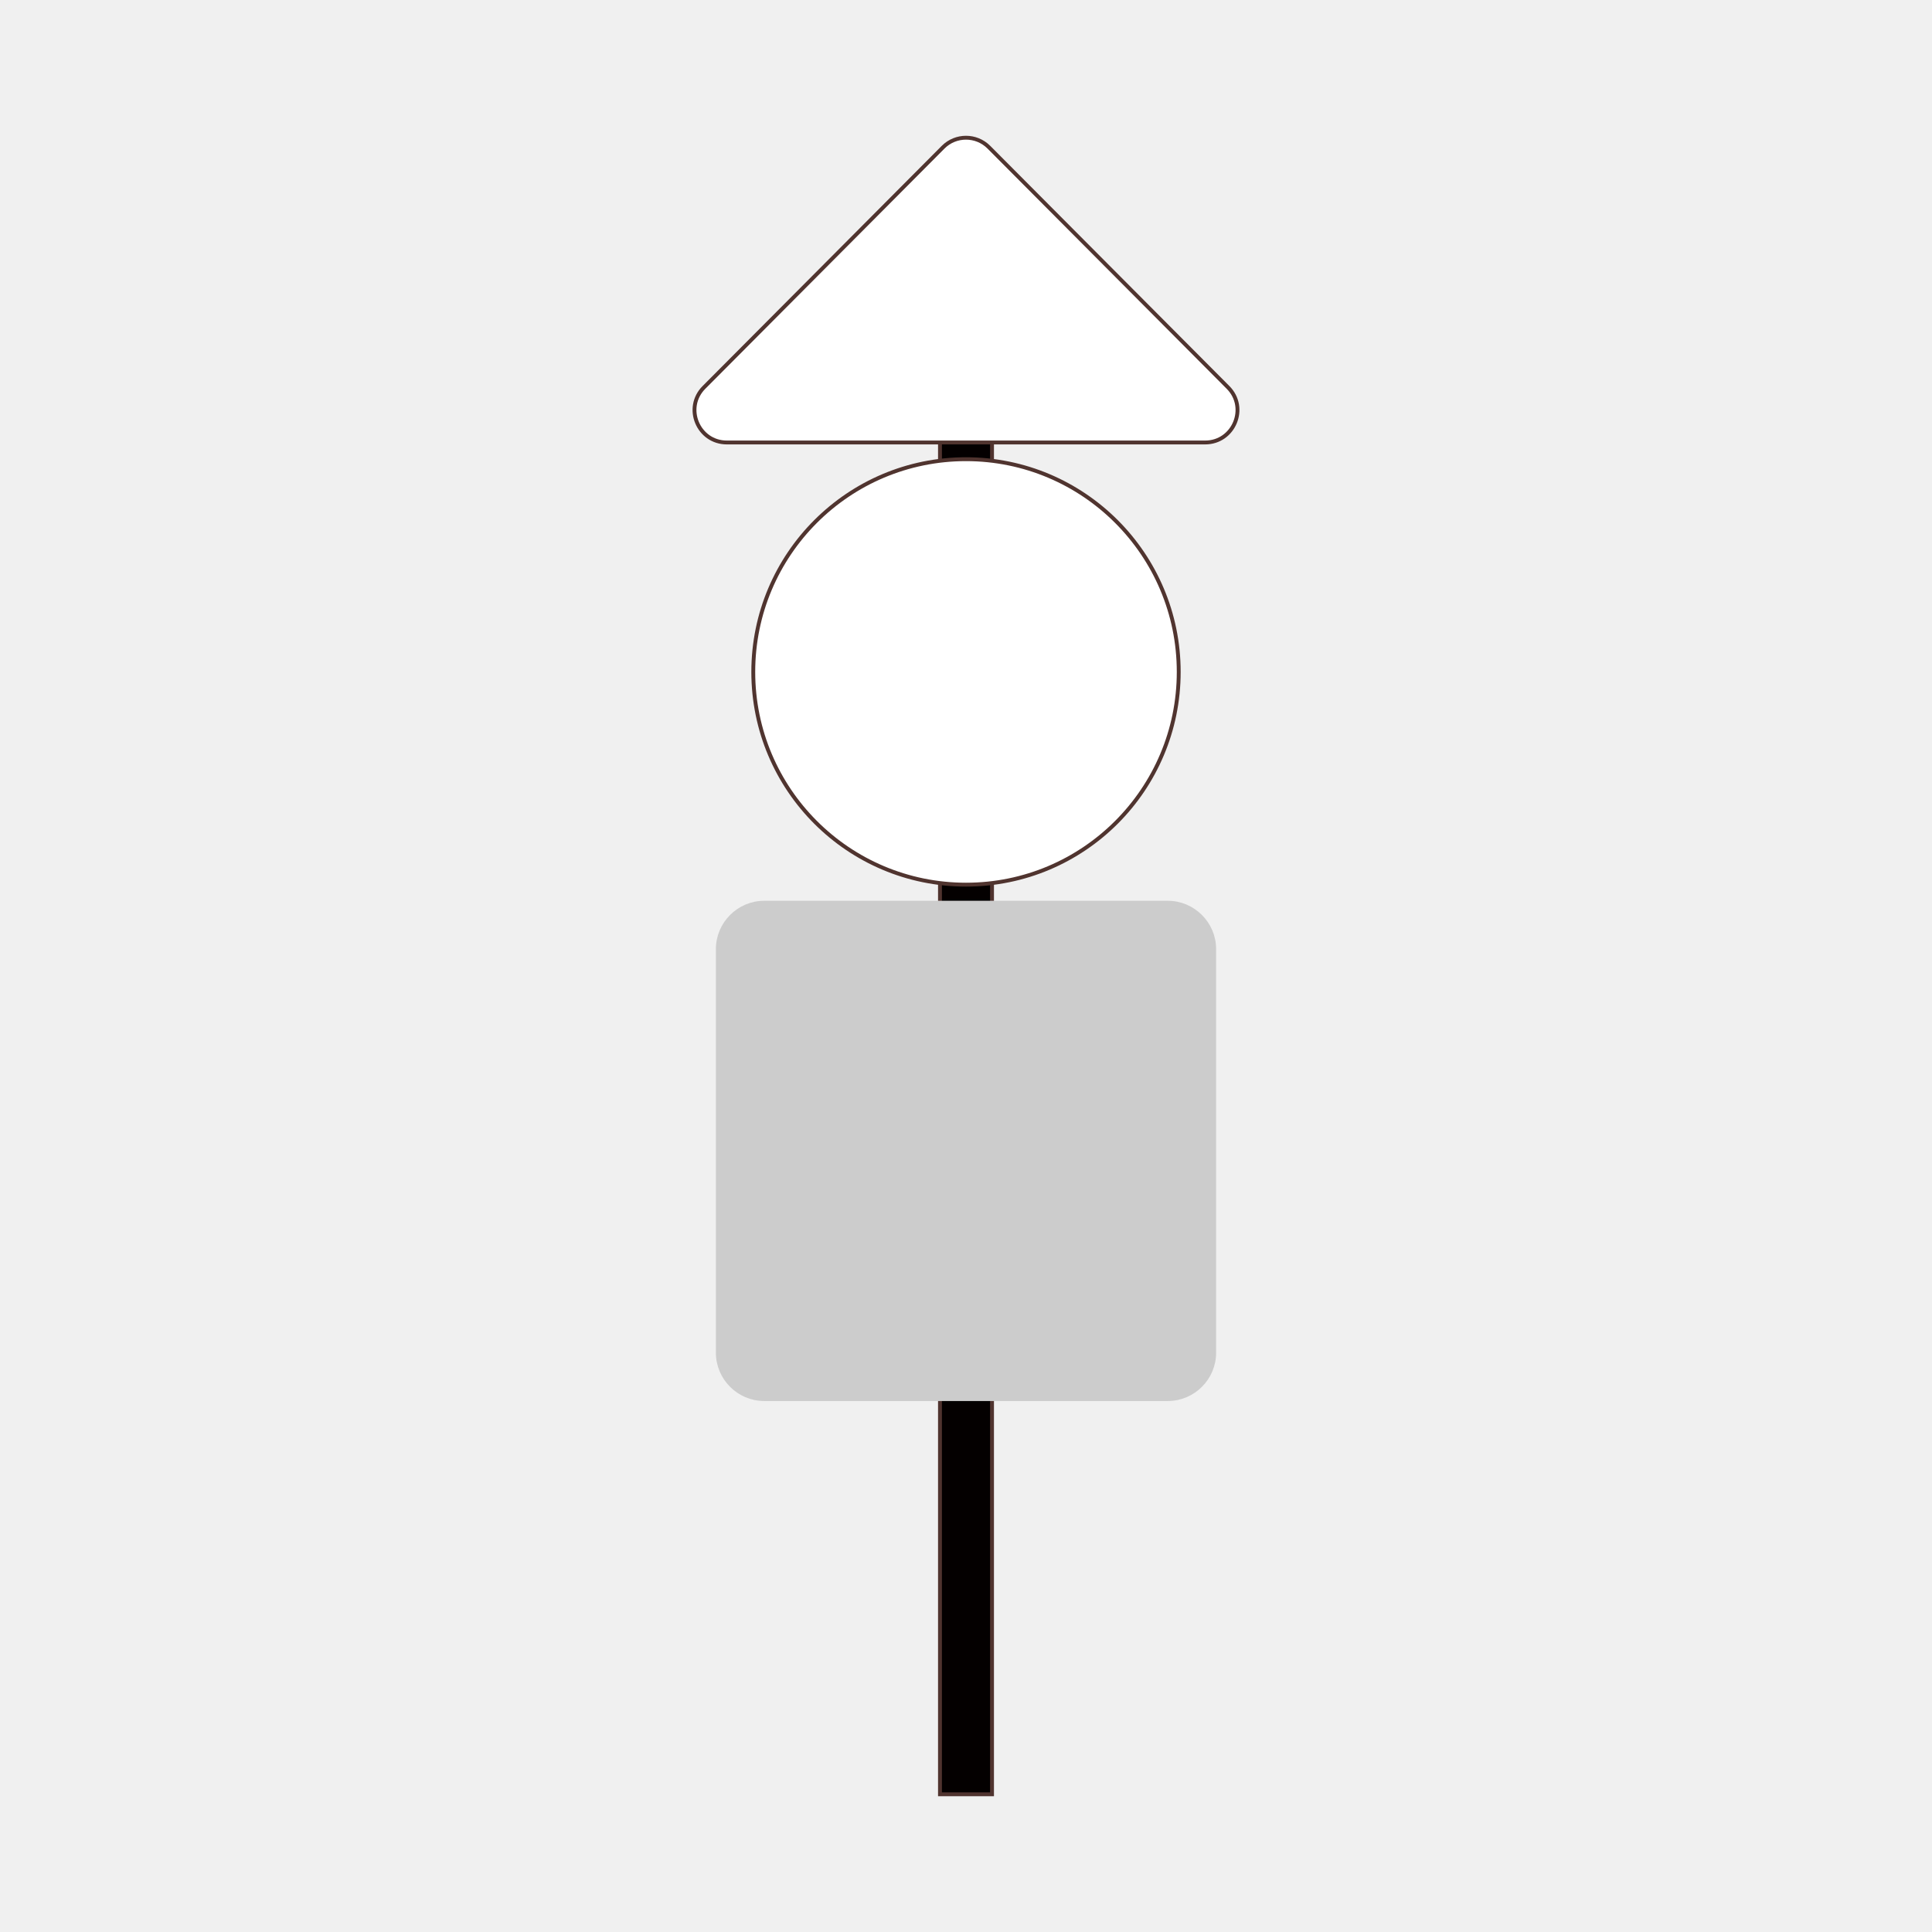
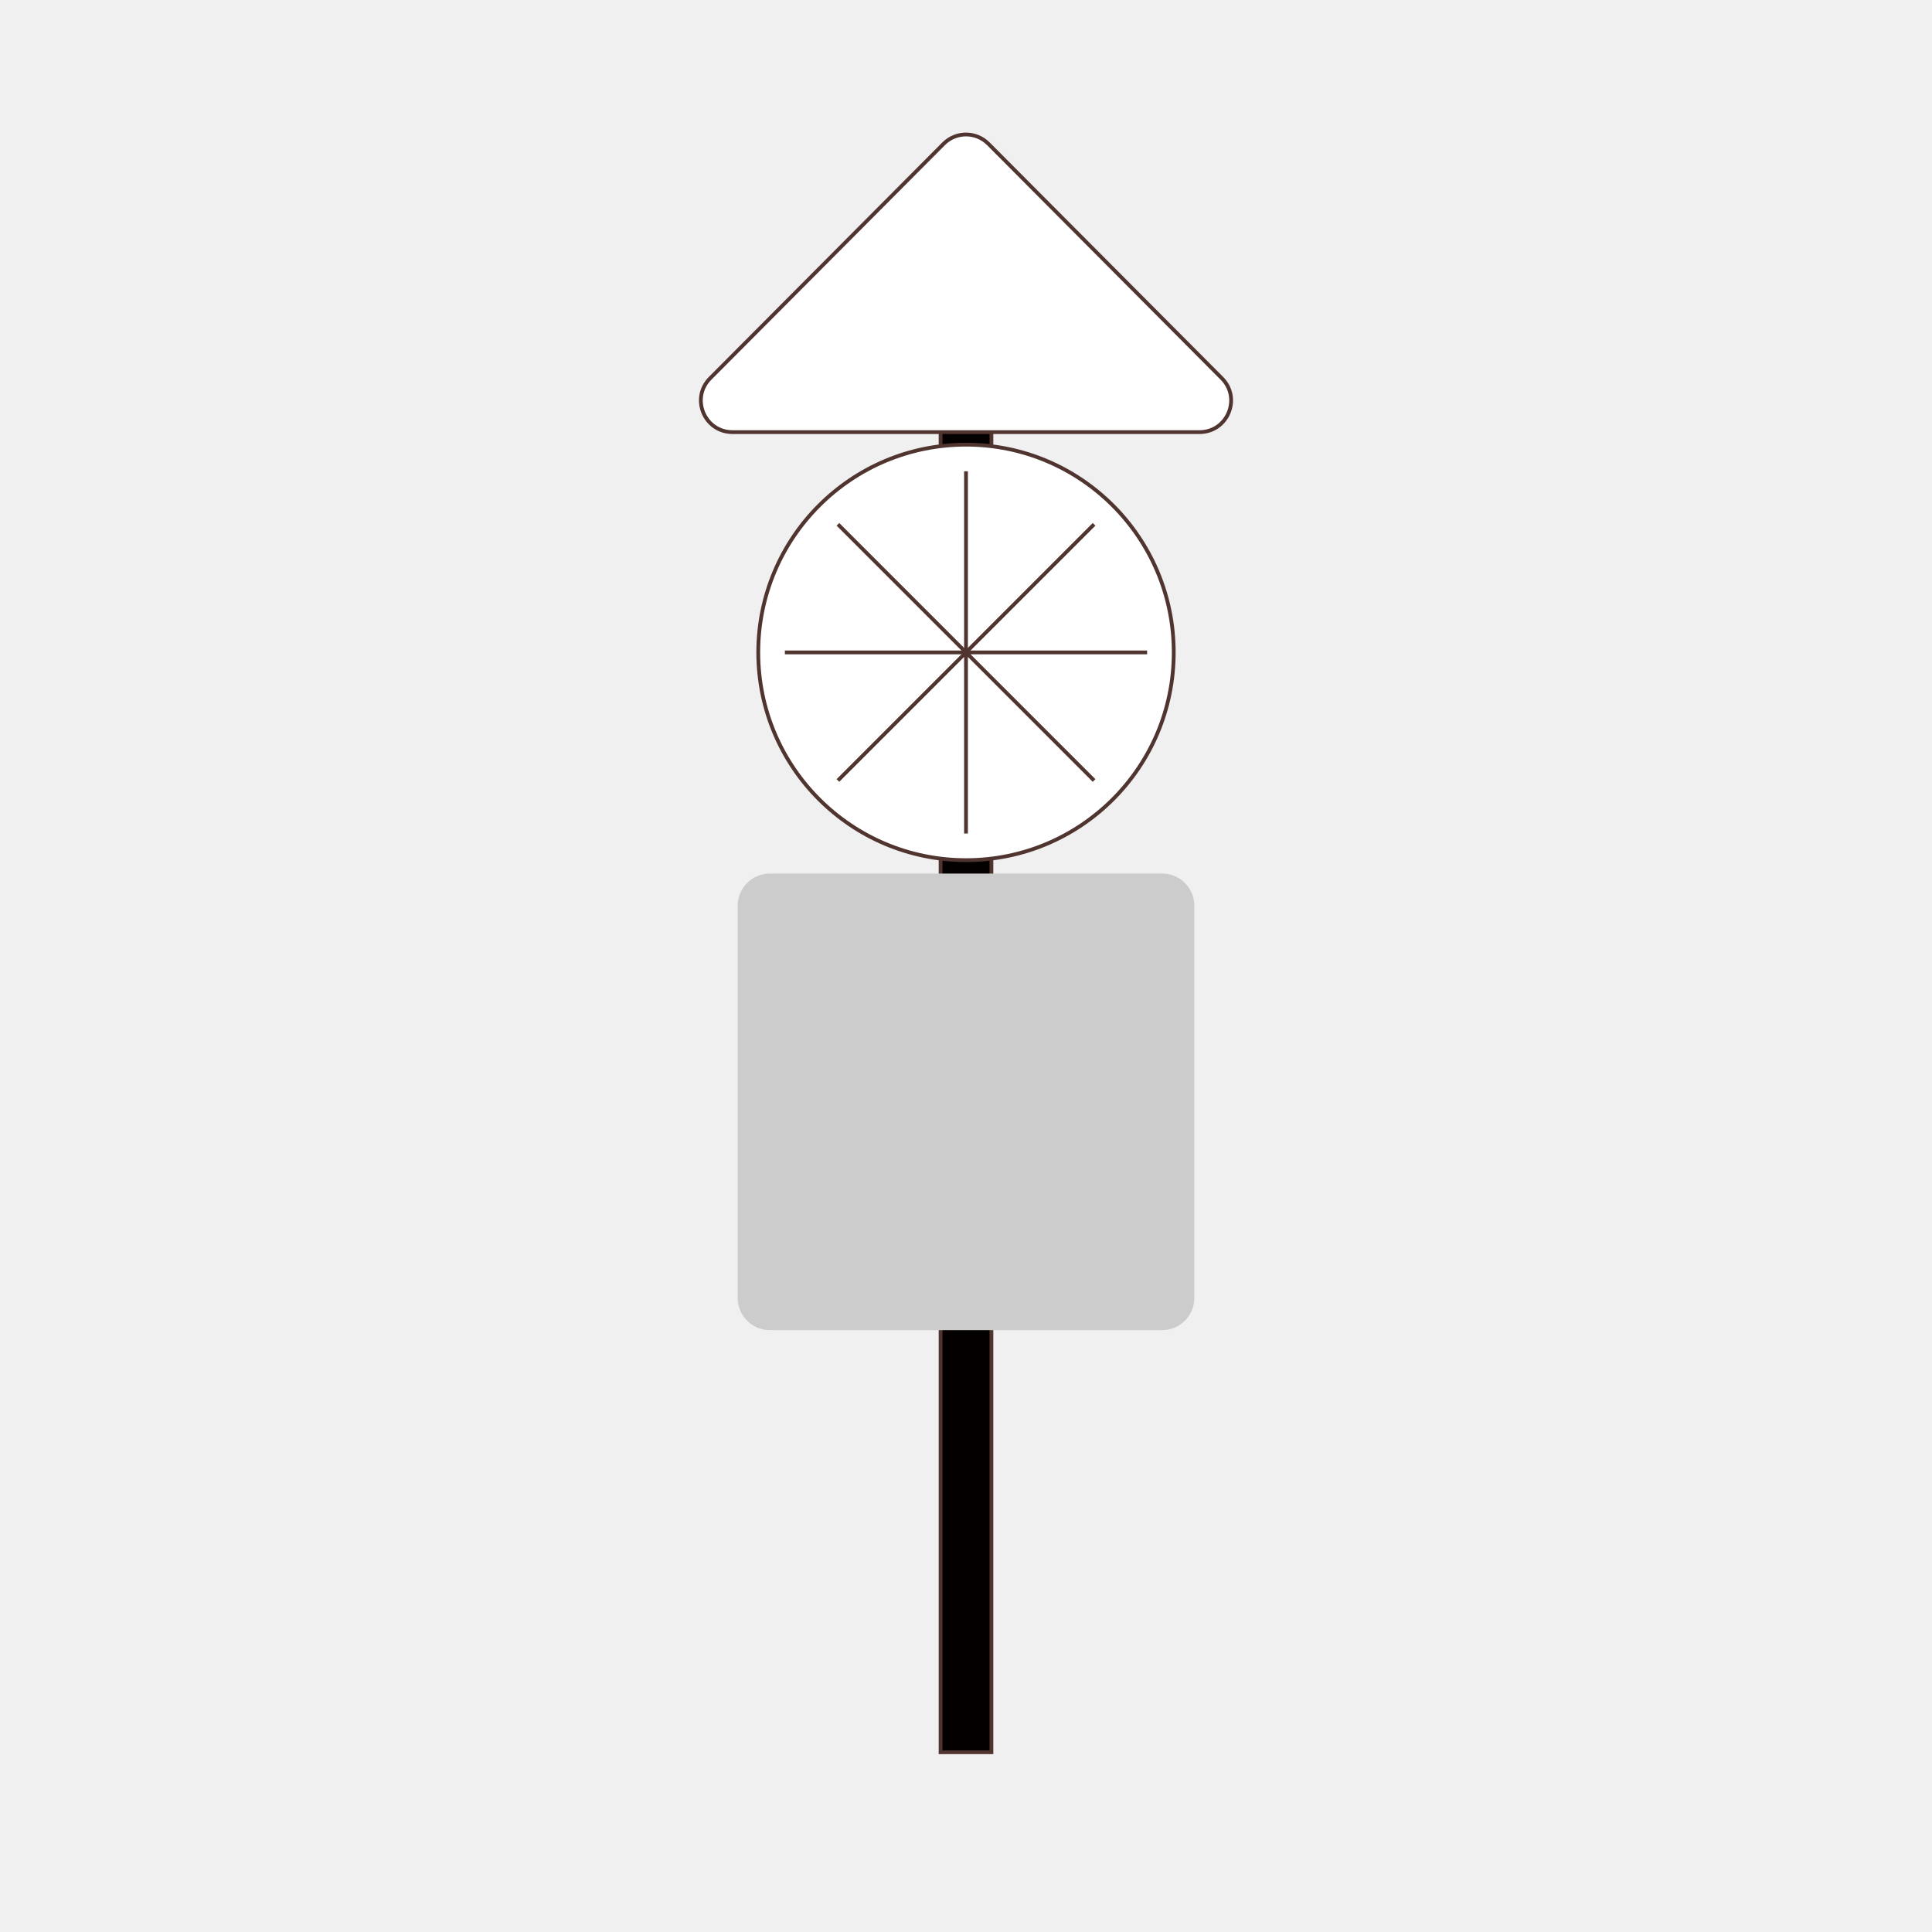
- <svg xmlns="http://www.w3.org/2000/svg" version="1.1" id="レイヤー_1" x="0px" y="0px" viewBox="0 0 500 500" style="enable-background:new 0 0 500 500;" xml:space="preserve">
+ <svg xmlns="http://www.w3.org/2000/svg" version="1.1" id="レイヤー_1" x="0px" y="0px" viewBox="0 0 512 512" style="enable-background:new 0 0 512 512;" xml:space="preserve">
  <g>
-     <rect id="くし" x="243.264" y="74.538" style="fill:#040000;stroke:#50342F;stroke-miterlimit:10;" width="13.473" height="389.823" />
-     <path style="fill:#FFFFFF;stroke:#50342F;stroke-miterlimit:10;" d="M244.075,38.101l-61.886,62.154   c-5.249,5.272-1.515,14.26,5.925,14.26h123.771c7.44,0,11.174-8.988,5.925-14.26l-61.886-62.154   C252.657,34.819,247.343,34.819,244.075,38.101z" />
-     <circle style="fill:#FFFFFF;stroke:#50342F;stroke-miterlimit:10;" cx="250" cy="173.894" r="55.054" />
-     <path style="fill:#CCCCCC;stroke:#CCCCCC;stroke-miterlimit:10;" d="M302.23,362.081H197.77c-6.6,0-12-5.4-12-12V245.622   c0-6.6,5.4-12,12-12H302.23c6.6,0,12,5.4,12,12v104.459C314.23,356.681,308.83,362.081,302.23,362.081z" />
+     <rect id="くし" x="249.264" y="74.538" style="fill:#040000;stroke:#50342F;stroke-miterlimit:10;" width="13.473" height="389.823" />
+     <path style="fill:#FFFFFF;stroke:#50342F;stroke-miterlimit:10;" d="M250.075,38.101l-61.886,62.154   c-5.249,5.272-1.515,14.26,5.925,14.26h123.771c7.44,0,11.174-8.988,5.925-14.26l-61.886-62.154   C258.657,34.819,253.343,34.819,250.075,38.101z" />
+     <circle style="fill:#FFFFFF;stroke:#50342F;stroke-miterlimit:10;" cx="256" cy="172.894" r="55.054" />
+     <path style="fill:#CCCCCC;stroke:#CCCCCC;stroke-miterlimit:10;" d="M308,352H204c-4.4,0-8-3.6-8-8V240c0-4.4,3.6-8,8-8h104   c4.4,0,8,3.6,8,8v104C316,348.4,312.4,352,308,352z" />
  </g>
+   <line style="fill:none;stroke:#50342F;stroke-miterlimit:10;" x1="208" y1="172.894" x2="304" y2="172.894" />
+   <line style="fill:none;stroke:#50342F;stroke-miterlimit:10;" x1="222.059" y1="206.835" x2="289.941" y2="138.953" />
+   <line style="fill:none;stroke:#50342F;stroke-miterlimit:10;" x1="256" y1="220.894" x2="256" y2="124.894" />
+   <line style="fill:none;stroke:#50342F;stroke-miterlimit:10;" x1="289.941" y1="206.835" x2="222.059" y2="138.953" />
</svg>
